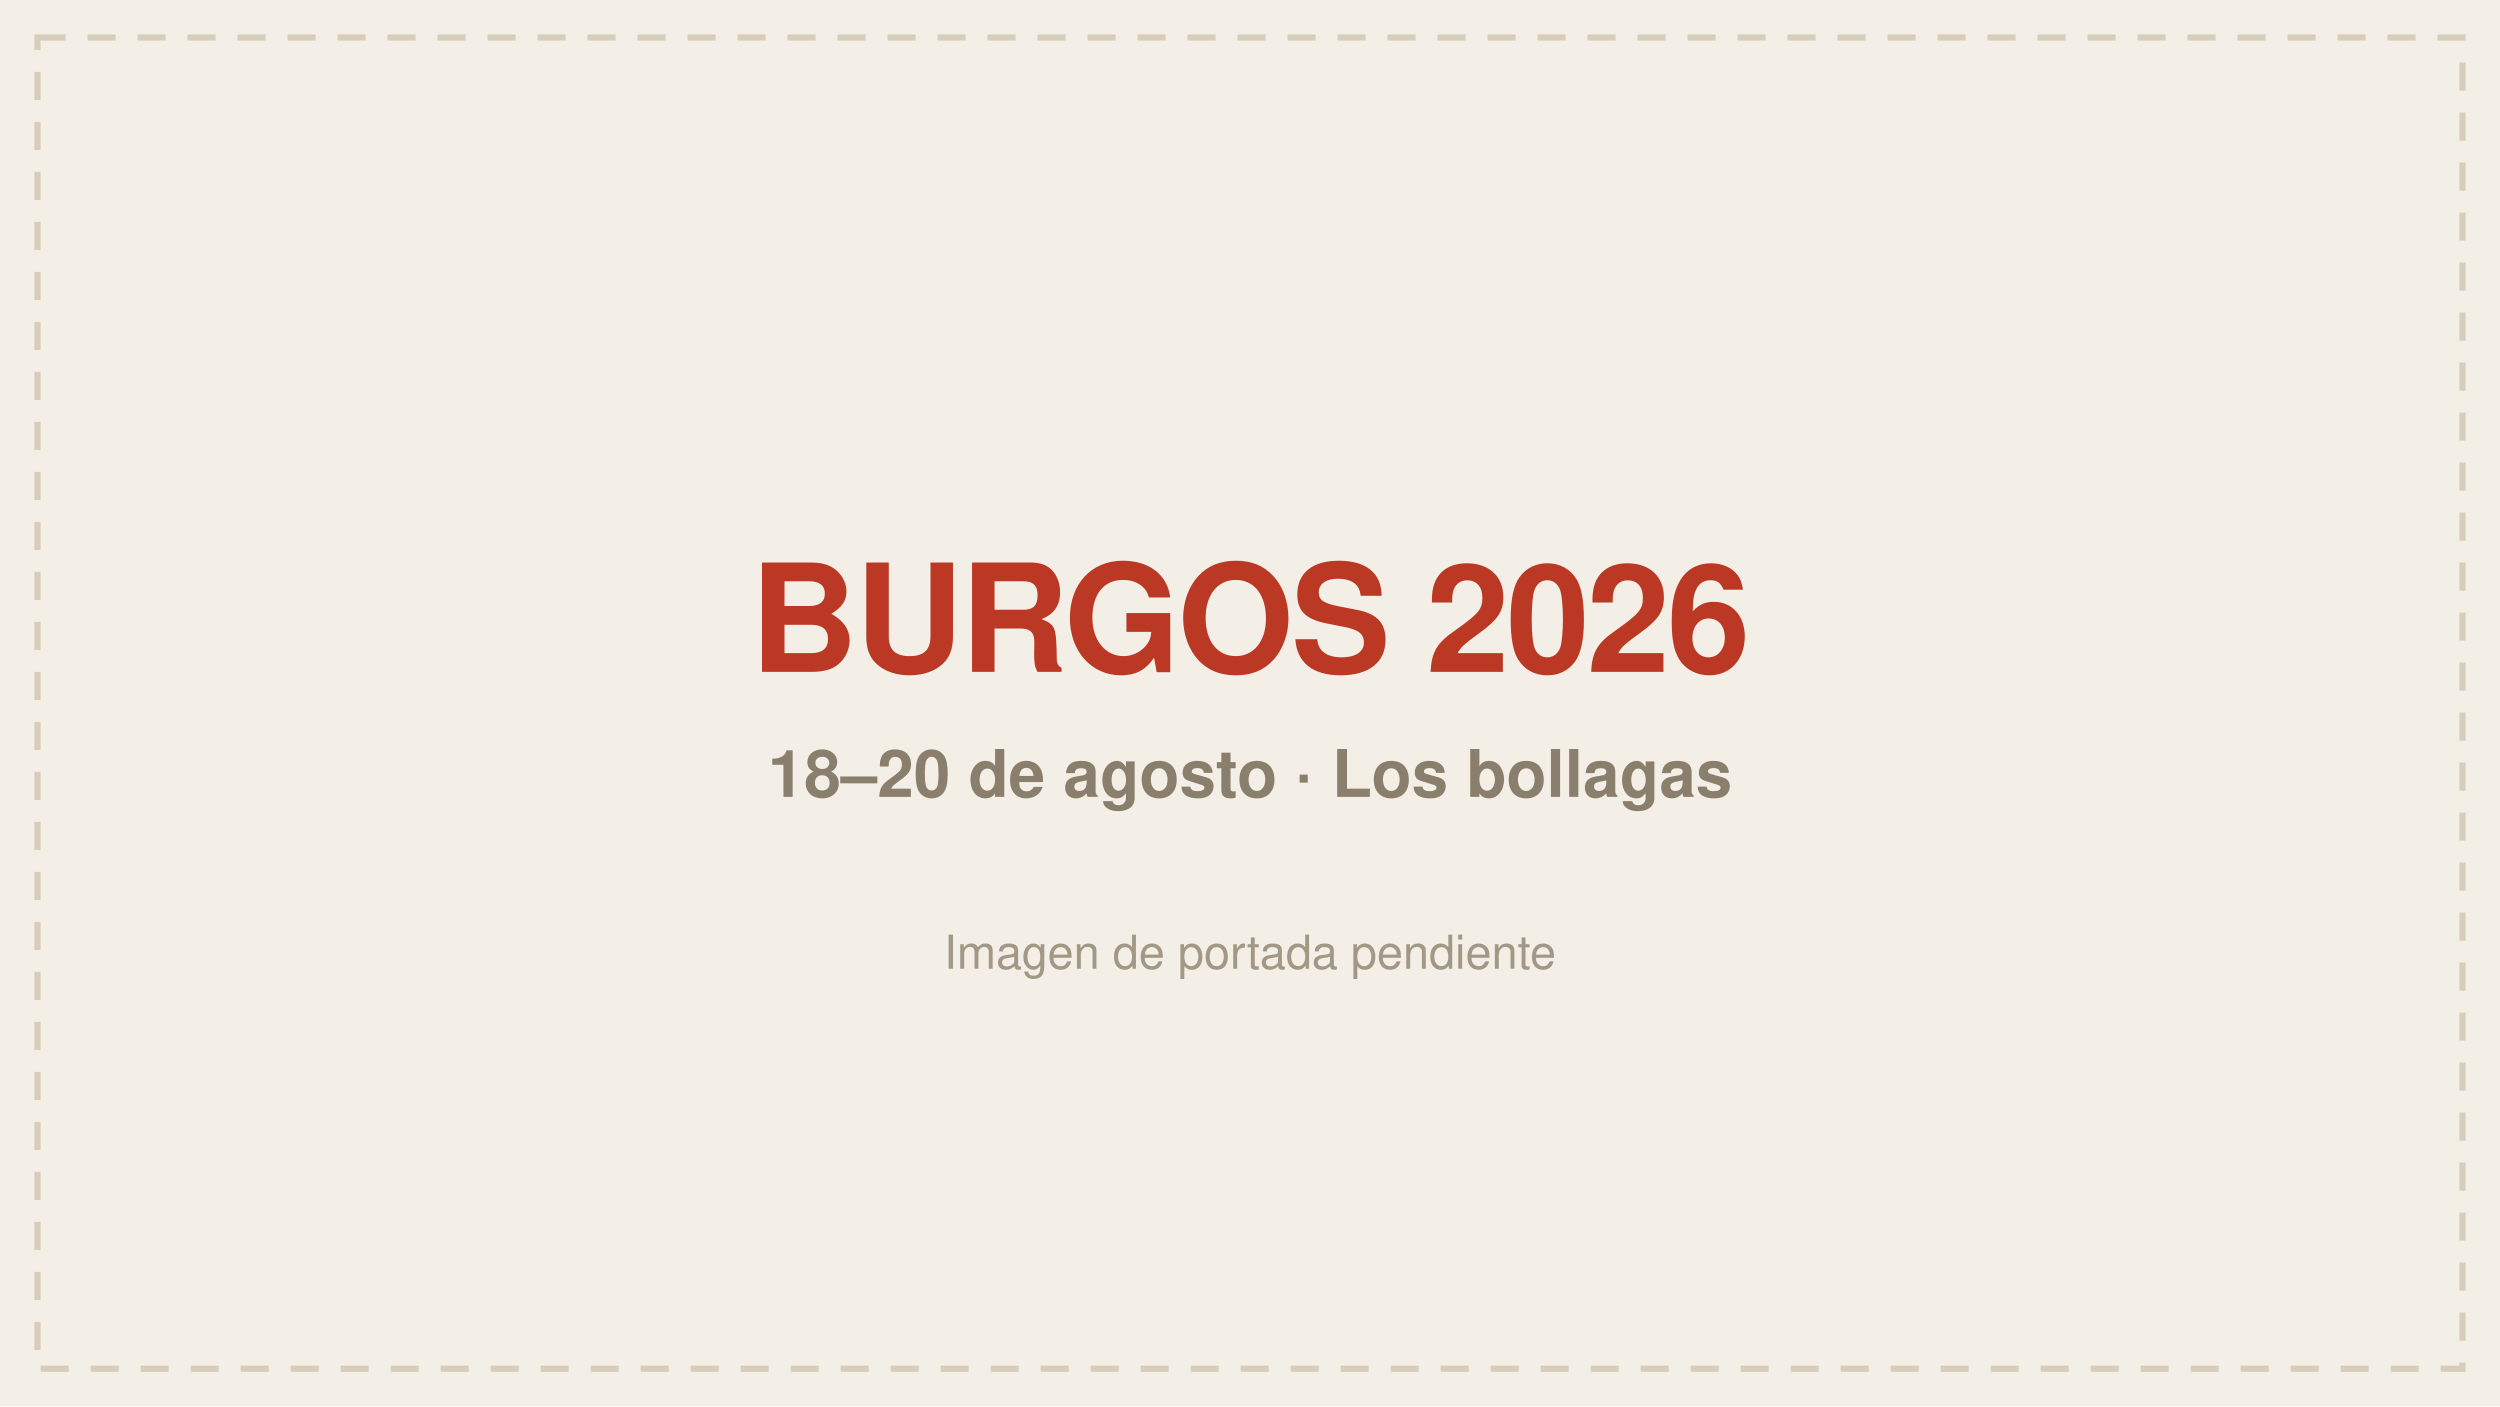
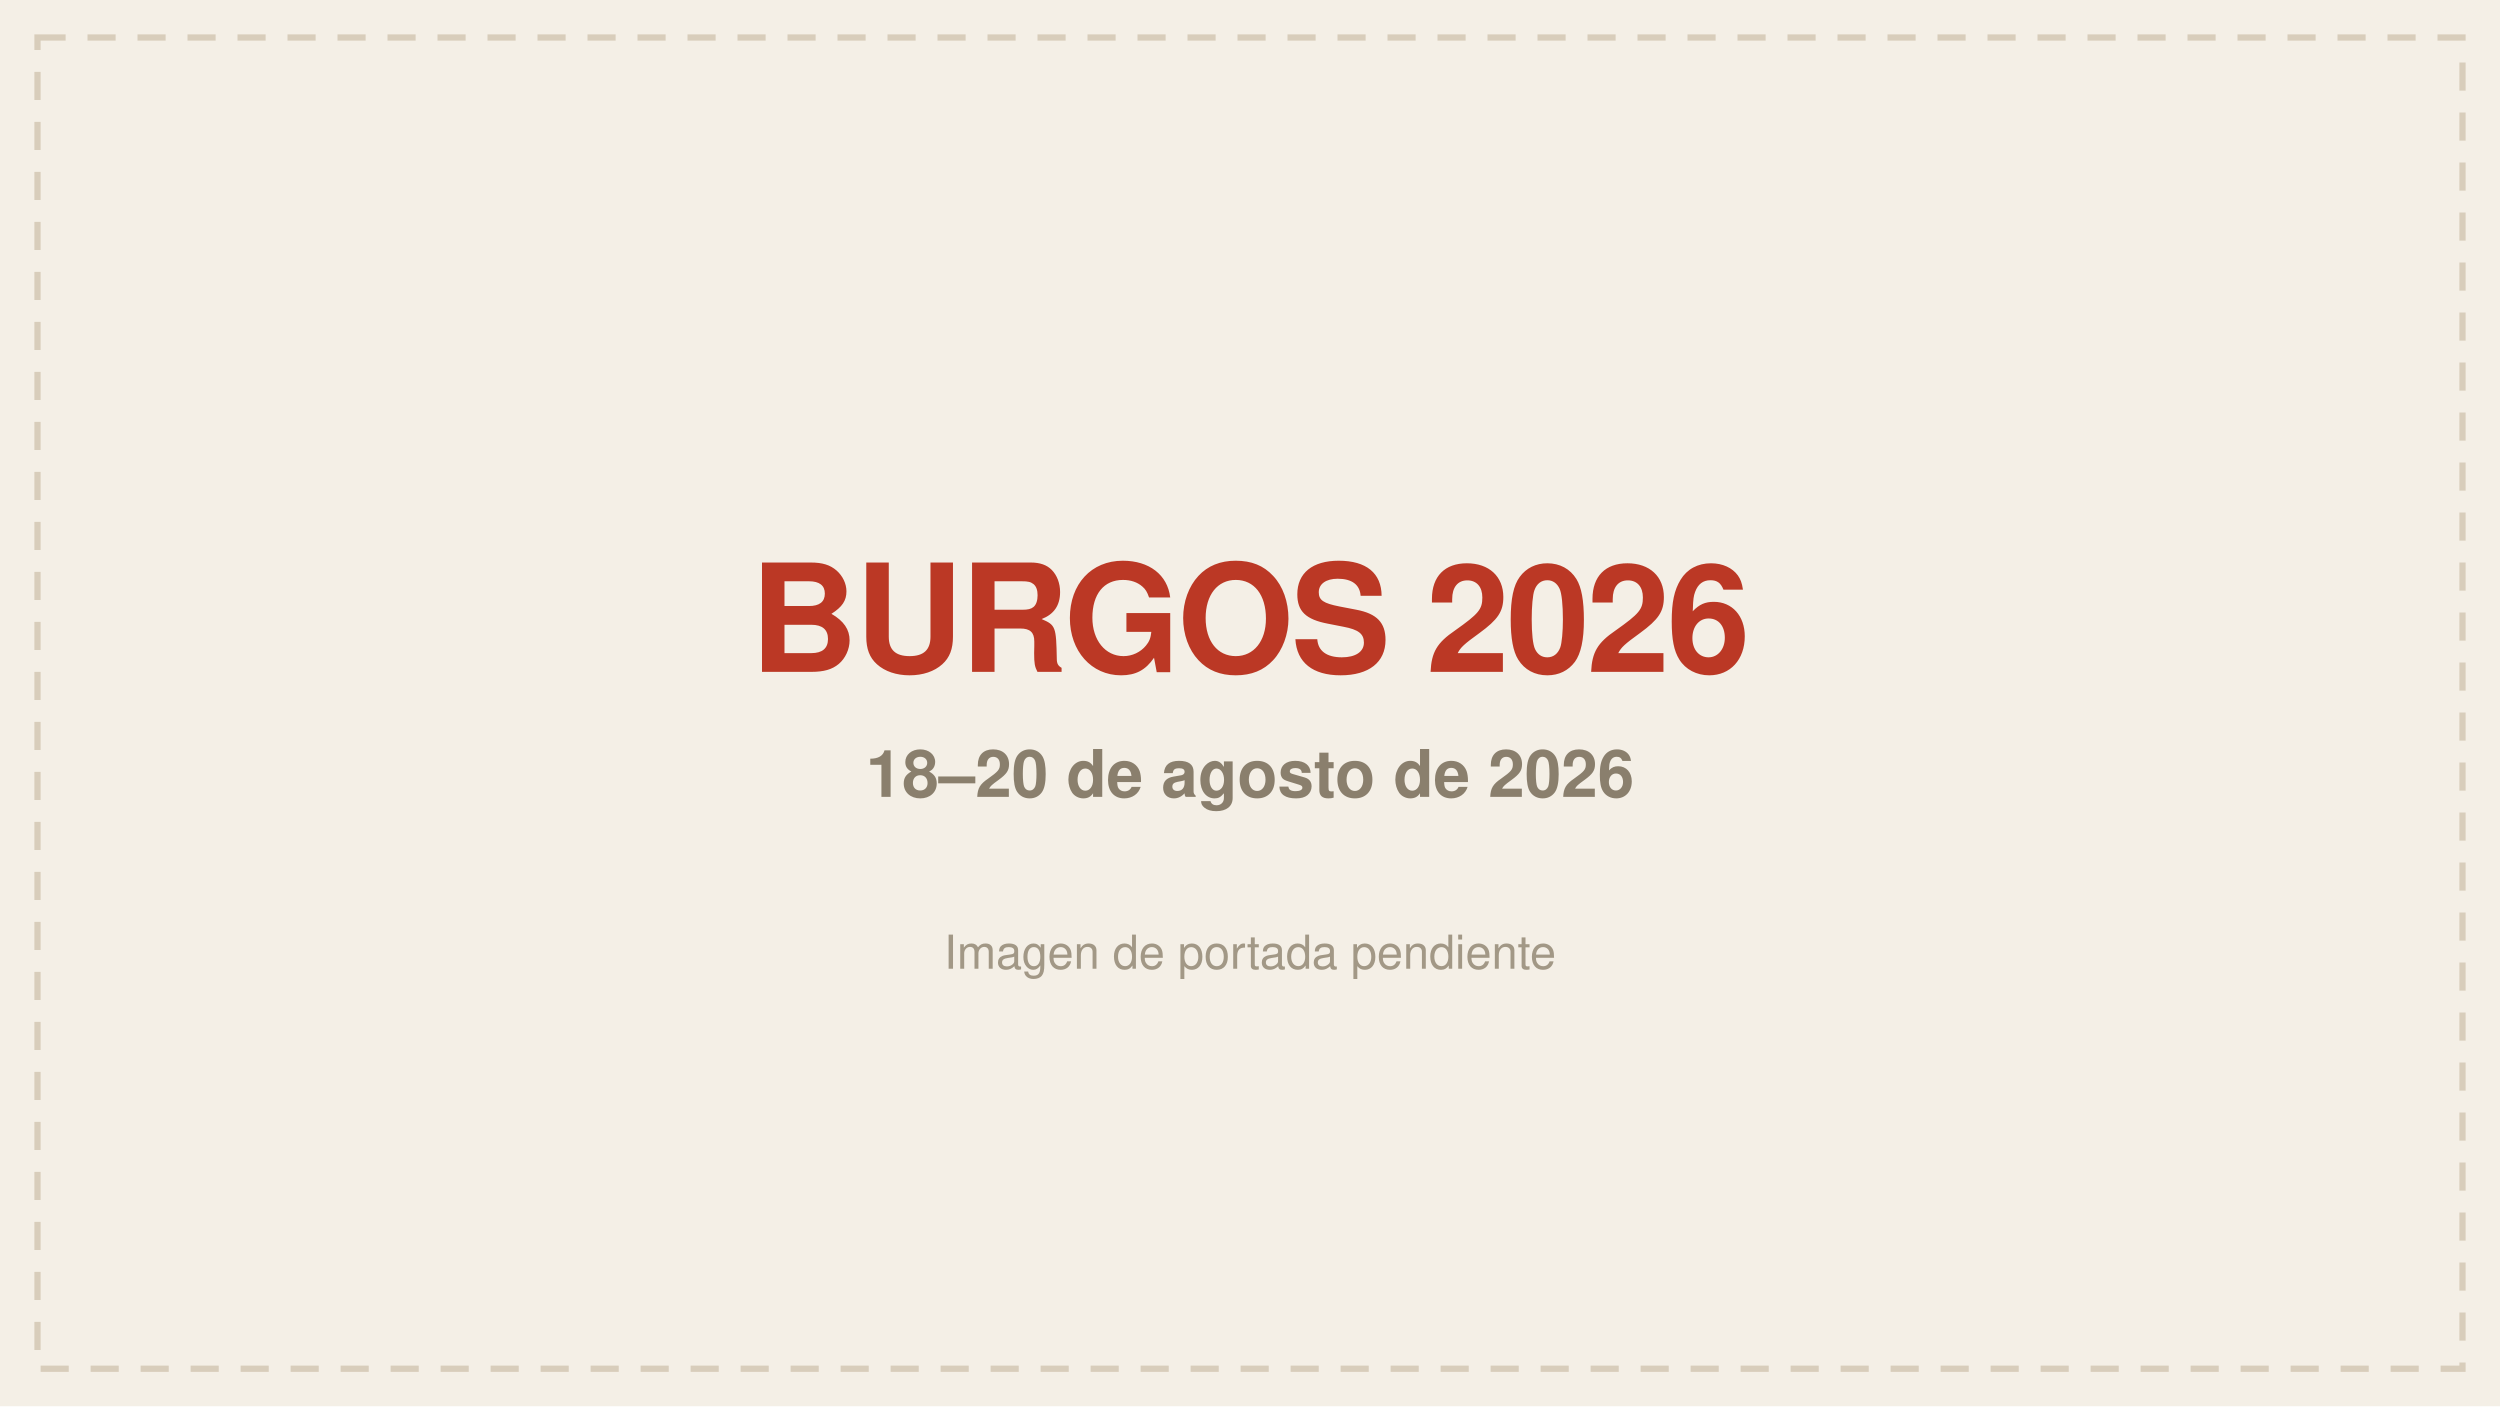
<svg xmlns="http://www.w3.org/2000/svg" viewBox="0 0 1600 900" width="1600" height="900" role="img" aria-label="Imagen de portada pendiente">
  <rect width="1600" height="900" fill="#f4efe6" />
  <rect x="24" y="24" width="1552" height="852" fill="none" stroke="#d8cdbb" stroke-width="4" stroke-dasharray="18 14" />
  <g font-family="Libre Franklin, Helvetica, Arial, sans-serif" text-anchor="middle">
    <text x="800" y="430" font-size="96" font-weight="800" letter-spacing="-2" fill="#bb3825">BURGOS 2026</text>
-     <text x="800" y="510" font-size="42" font-weight="600" fill="#8a7f6d">18–20 de agosto · Los bollagas</text>
+     <text x="800" y="510" font-size="42" font-weight="600" fill="#8a7f6d">18–20 de agosto de 2026</text>
    <text x="800" y="620" font-size="30" fill="#a29886">Imagen de portada pendiente</text>
  </g>
</svg>
